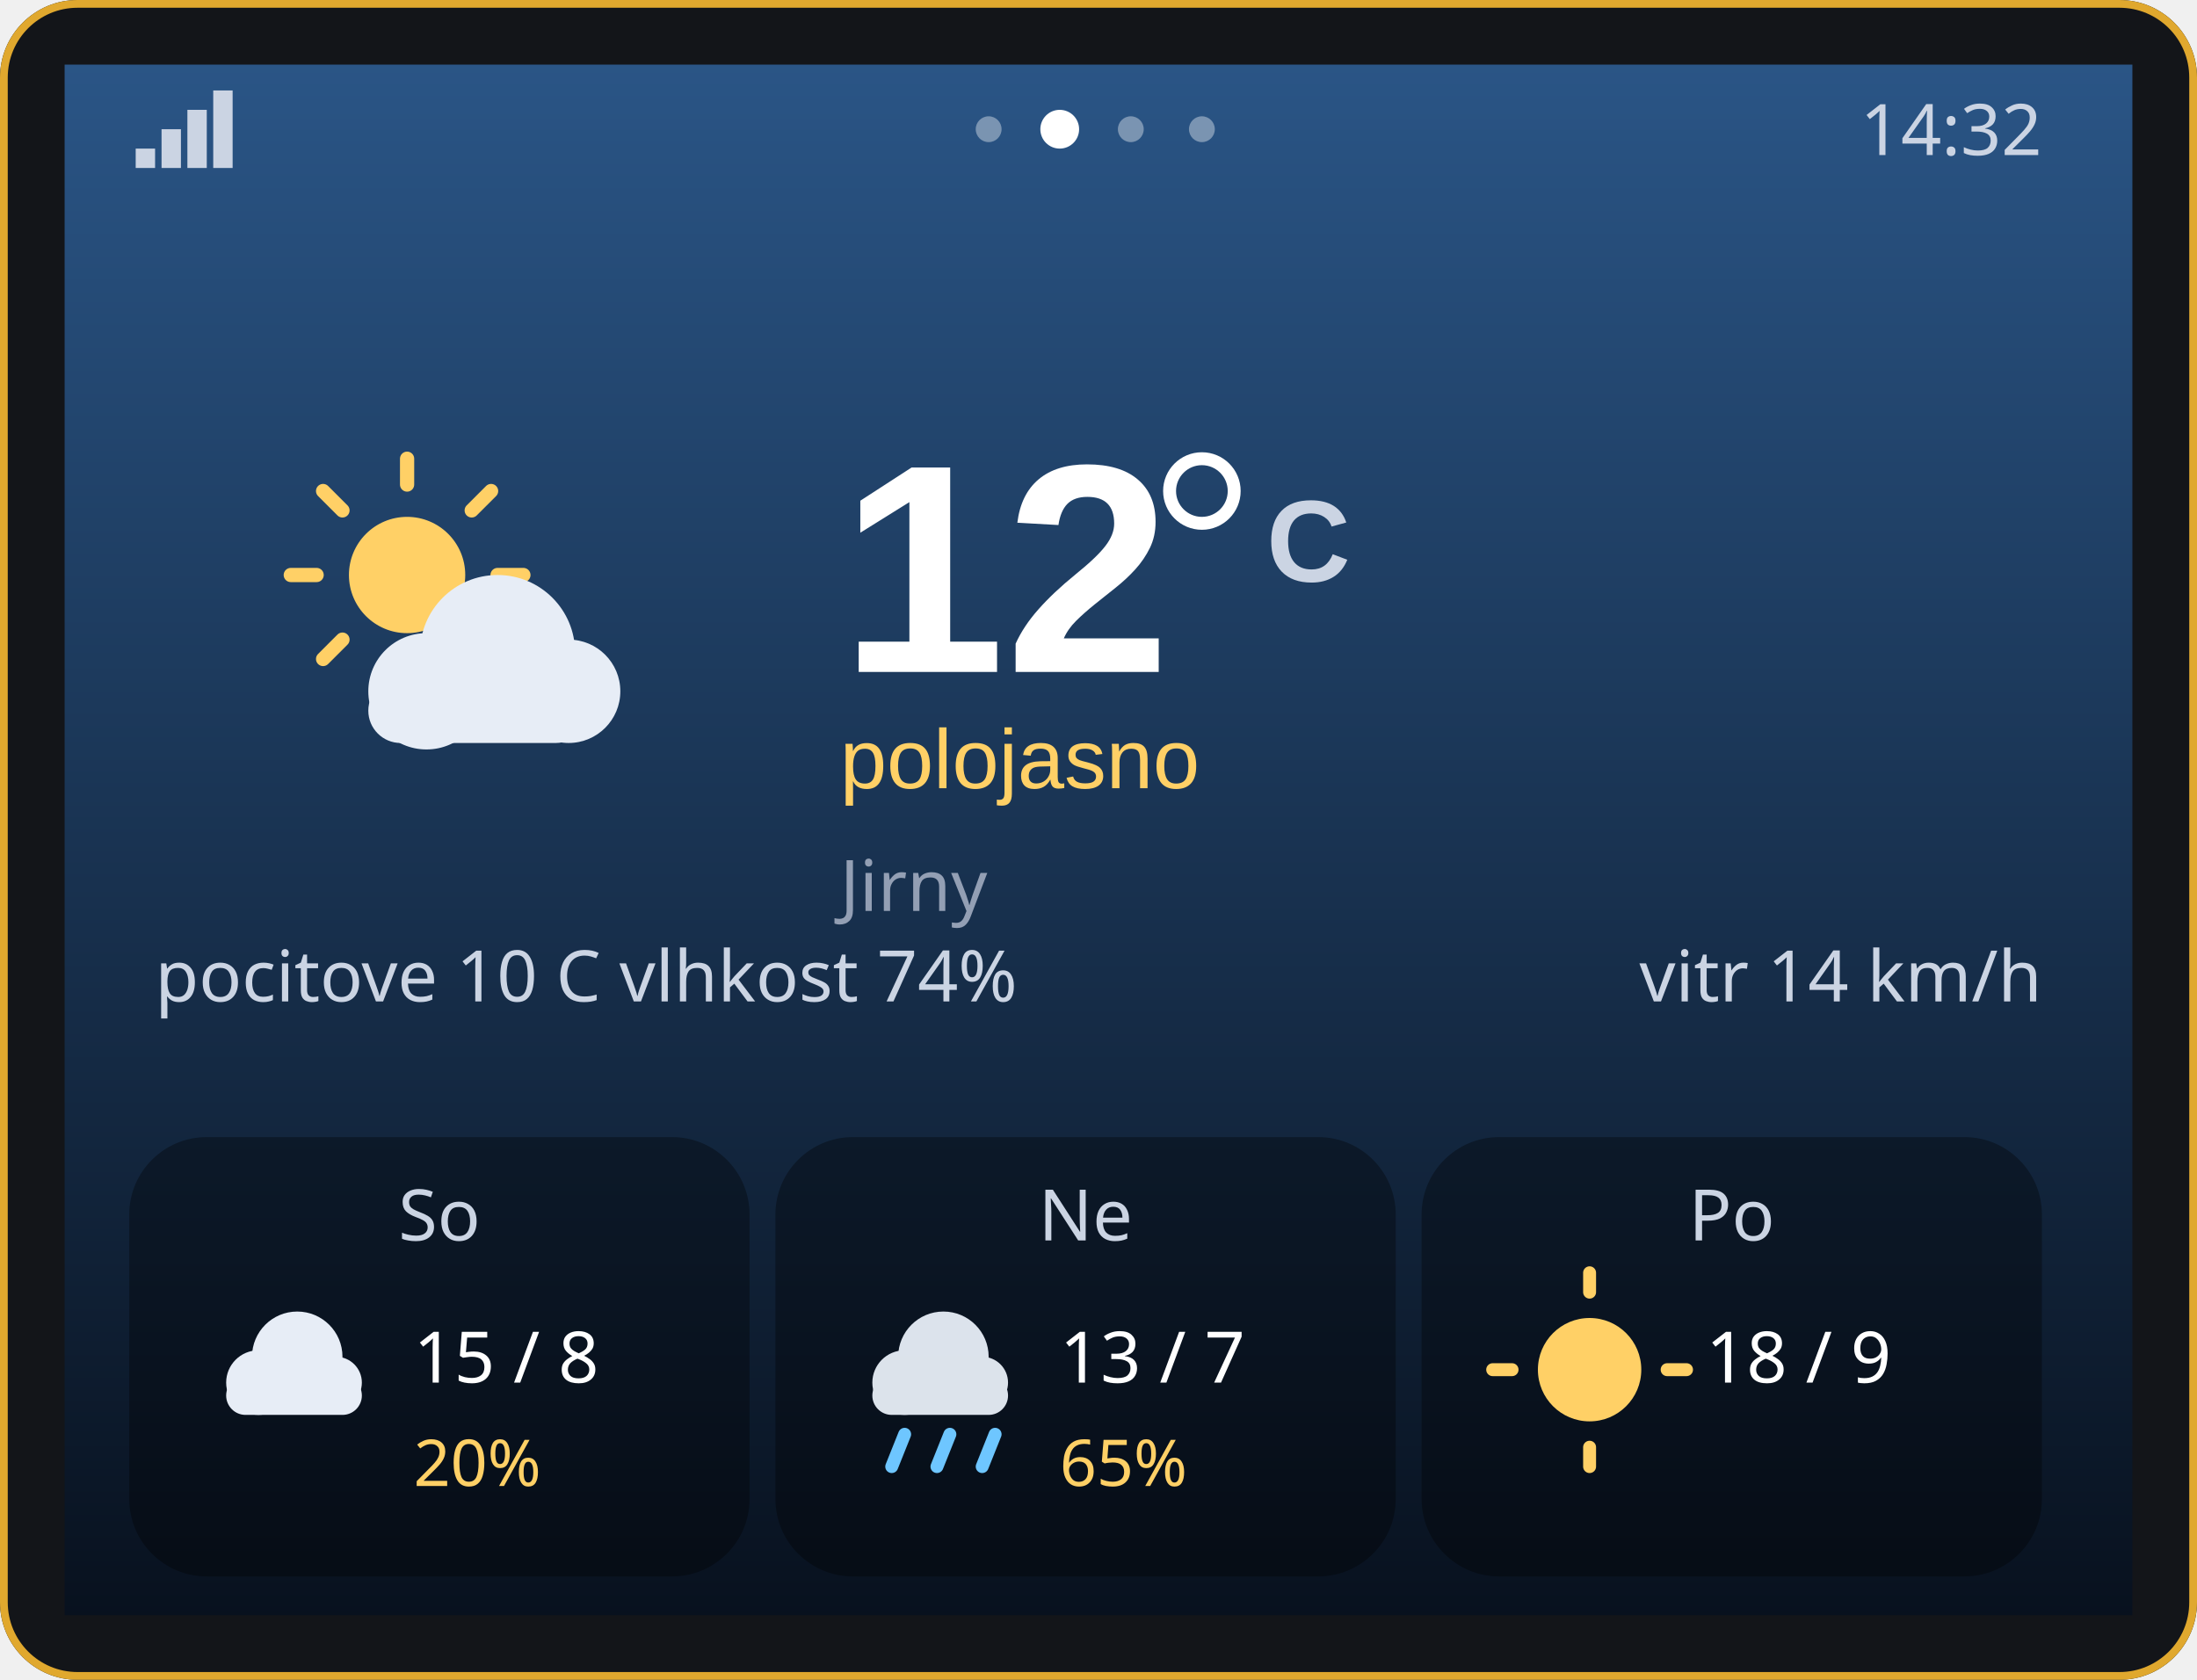
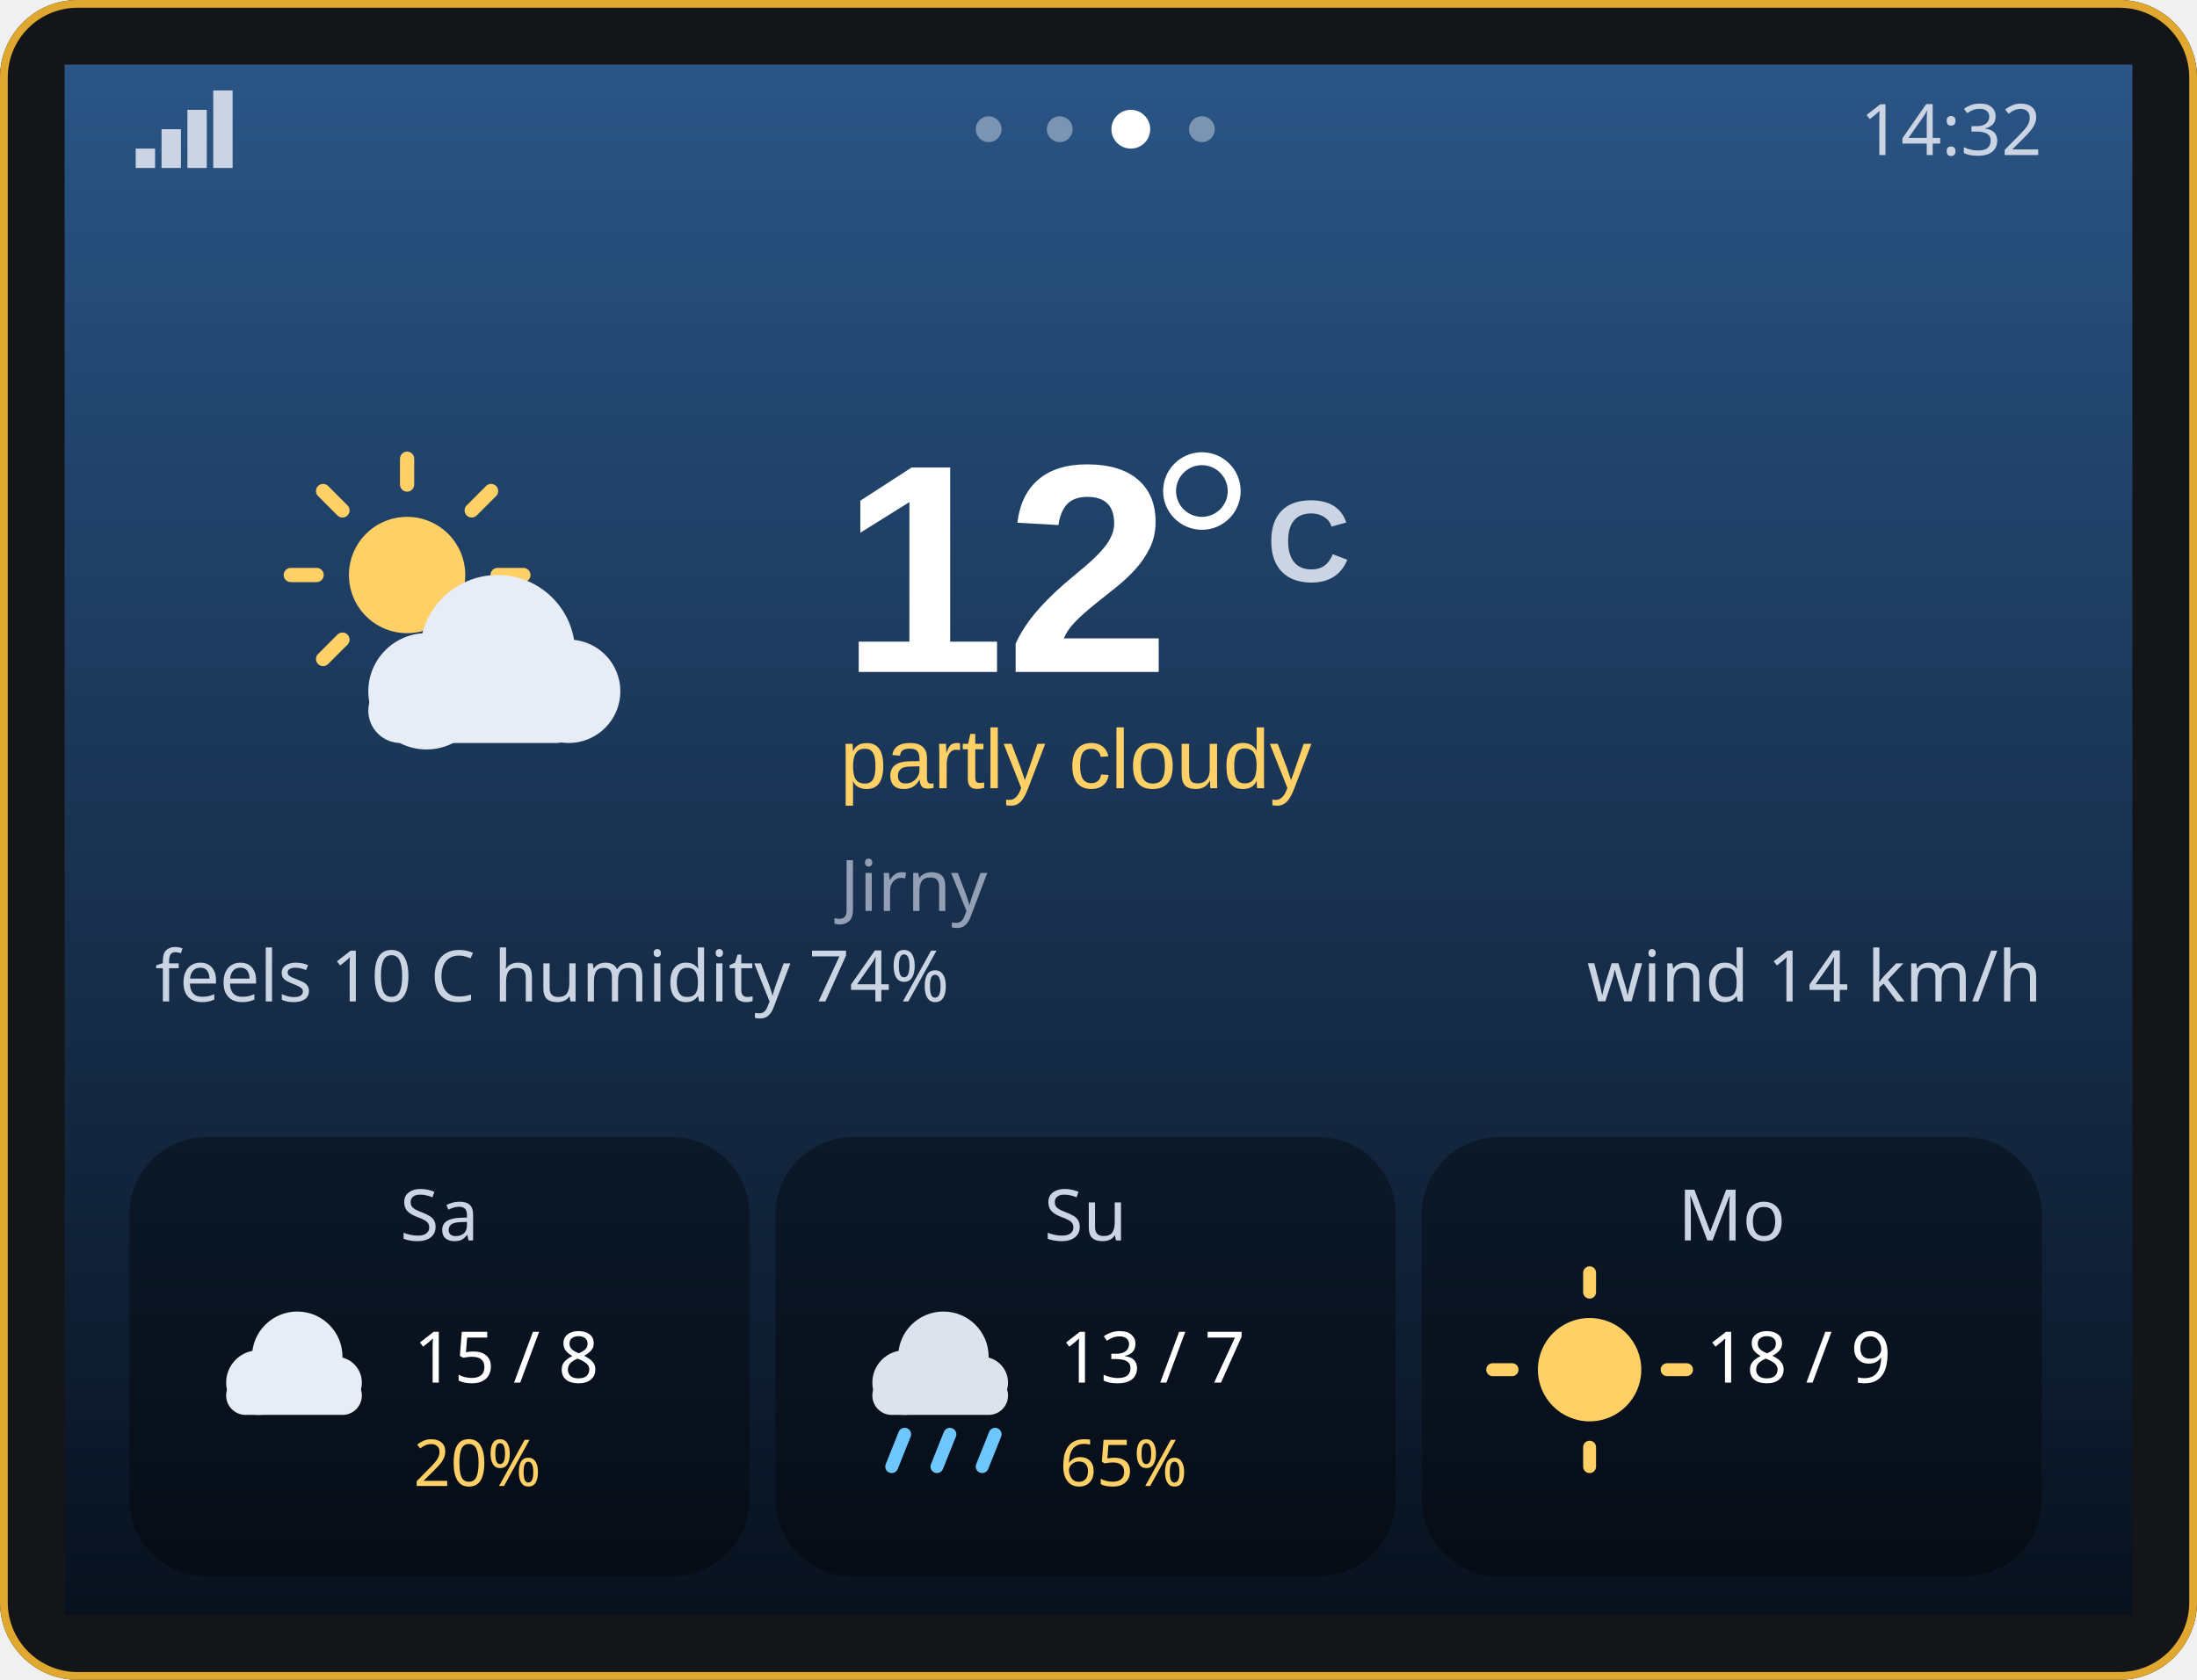
<svg xmlns="http://www.w3.org/2000/svg" width="340" height="260" viewBox="0 0 340 260">
  <rect width="340" height="260" rx="12" fill="#131519" />
  <rect x="0.6" y="0.6" width="338.8" height="258.8" rx="11.4" fill="none" stroke="#E0A82E" stroke-width="1.2" />
  <svg x="10" y="10" width="320" height="240" viewBox="0 0 320 240" role="img" aria-label="Obrazovka pocasi: polojasno, 12 stupnu, Jirny, predpoved na tri dny">
    <defs>
      <linearGradient id="wxbg" x1="0" y1="0" x2="0" y2="1">
        <stop offset="0" stop-color="#2A5586" />
        <stop offset="1" stop-color="#08111E" />
      </linearGradient>
    </defs>
    <rect width="320" height="240" fill="url(#wxbg)" />
    <g fill="#CBD4E3">
      <rect x="11" y="13" width="3" height="3" />
      <rect x="15" y="10" width="3" height="6" />
      <rect x="19" y="7" width="3" height="9" />
      <rect x="23" y="4" width="3" height="12" />
    </g>
    <circle cx="143" cy="10" r="2" fill="#FFFFFF" opacity=".38" />
-     <circle cx="154" cy="10" r="3" fill="#FFFFFF" />
-     <circle cx="165" cy="10" r="2" fill="#FFFFFF" opacity=".38" />
+     <circle cx="154" cy="10" r="2" fill="#FFFFFF" opacity=".38" />
+     <circle cx="165" cy="10" r="3" fill="#FFFFFF" />
    <circle cx="176" cy="10" r="2" fill="#FFFFFF" opacity=".38" />
    <text x="306" y="14" text-anchor="end" font-family="Verdana,sans-serif" font-size="11" fill="#CBD4E3">14:32</text>
    <g>
      <circle cx="53" cy="79" r="9" fill="#FFD066" />
      <g stroke="#FFD066" stroke-width="2.2" stroke-linecap="round">
        <path d="M53 65 V61" />
        <path d="M53 97 V93" />
        <path d="M39 79 H35" />
        <path d="M71 79 H67" />
        <path d="M43 69 L40 66" />
        <path d="M63 89 L66 92" />
        <path d="M63 69 L66 66" />
        <path d="M43 89 L40 92" />
      </g>
      <g fill="#E7EDF6">
        <circle cx="56" cy="97" r="9" />
        <circle cx="67" cy="91" r="12" />
        <circle cx="78" cy="97" r="8" />
        <rect x="47" y="95" width="34" height="10" rx="5" />
      </g>
    </g>
    <text x="120" y="94" font-family="Arial,Helvetica,sans-serif" font-size="46" font-weight="bold" fill="#FFFFFF">12</text>
    <circle cx="176" cy="66" r="5" fill="none" stroke="#FFFFFF" stroke-width="2" />
    <text x="186" y="80" font-family="Arial,Helvetica,sans-serif" font-size="18" font-weight="bold" fill="#CBD4E3">C</text>
-     <text x="120" y="112" font-family="Arial,Helvetica,sans-serif" font-size="13" fill="#FFD066">polojasno</text>
+     <text x="120" y="112" font-family="Arial,Helvetica,sans-serif" font-size="13" fill="#FFD066">partly cloudy</text>
    <text x="120" y="131" font-family="Verdana,sans-serif" font-size="11" fill="#939FB4">Jirny</text>
-     <text x="14" y="145" font-family="Verdana,sans-serif" font-size="11" fill="#CBD4E3">pocitove 10 C   vlhkost 74%</text>
-     <text x="306" y="145" text-anchor="end" font-family="Verdana,sans-serif" font-size="11" fill="#CBD4E3">vitr 14 km/h</text>
+     <text x="14" y="145" font-family="Verdana,sans-serif" font-size="11" fill="#CBD4E3">feels 10 C   humidity 74%</text>
+     <text x="306" y="145" text-anchor="end" font-family="Verdana,sans-serif" font-size="11" fill="#CBD4E3">wind 14 km/h</text>
    <g>
      <rect x="10" y="166" width="96" height="68" rx="12" fill="#000" opacity=".34" />
      <rect x="110" y="166" width="96" height="68" rx="12" fill="#000" opacity=".34" />
      <rect x="210" y="166" width="96" height="68" rx="12" fill="#000" opacity=".34" />
    </g>
    <g font-family="Verdana,sans-serif" font-size="11" fill="#CBD4E3" text-anchor="middle">
-       <text x="58" y="182">So</text>
-       <text x="158" y="182">Ne</text>
-       <text x="258" y="182">Po</text>
+       <text x="58" y="182">Sa</text>
+       <text x="158" y="182">Su</text>
+       <text x="258" y="182">Mo</text>
    </g>
    <g fill="#E7EDF6">
      <circle cx="30" cy="204" r="5" />
      <circle cx="36" cy="200" r="7" />
      <circle cx="42" cy="204" r="4" />
      <rect x="25" y="203" width="21" height="6" rx="3" />
    </g>
    <g fill="#E7EDF6" opacity=".95">
      <circle cx="130" cy="204" r="5" />
      <circle cx="136" cy="200" r="7" />
      <circle cx="142" cy="204" r="4" />
      <rect x="125" y="203" width="21" height="6" rx="3" />
    </g>
    <g stroke="#6EC6FF" stroke-width="2" stroke-linecap="round">
      <path d="M130 212 L128 217" />
      <path d="M137 212 L135 217" />
      <path d="M144 212 L142 217" />
    </g>
    <circle cx="236" cy="202" r="8" fill="#FFD066" />
    <g stroke="#FFD066" stroke-width="2" stroke-linecap="round">
      <path d="M236 190 V187" />
      <path d="M236 217 V214" />
      <path d="M224 202 H221" />
      <path d="M251 202 H248" />
    </g>
    <g font-family="Verdana,sans-serif" font-size="11" fill="#FFFFFF">
      <text x="54" y="204">15 / 8</text>
      <text x="154" y="204">13 / 7</text>
      <text x="254" y="204">18 / 9</text>
    </g>
    <g font-family="Verdana,sans-serif" font-size="10" fill="#FFD066">
      <text x="54" y="220">20%</text>
      <text x="154" y="220">65%</text>
    </g>
  </svg>
</svg>
